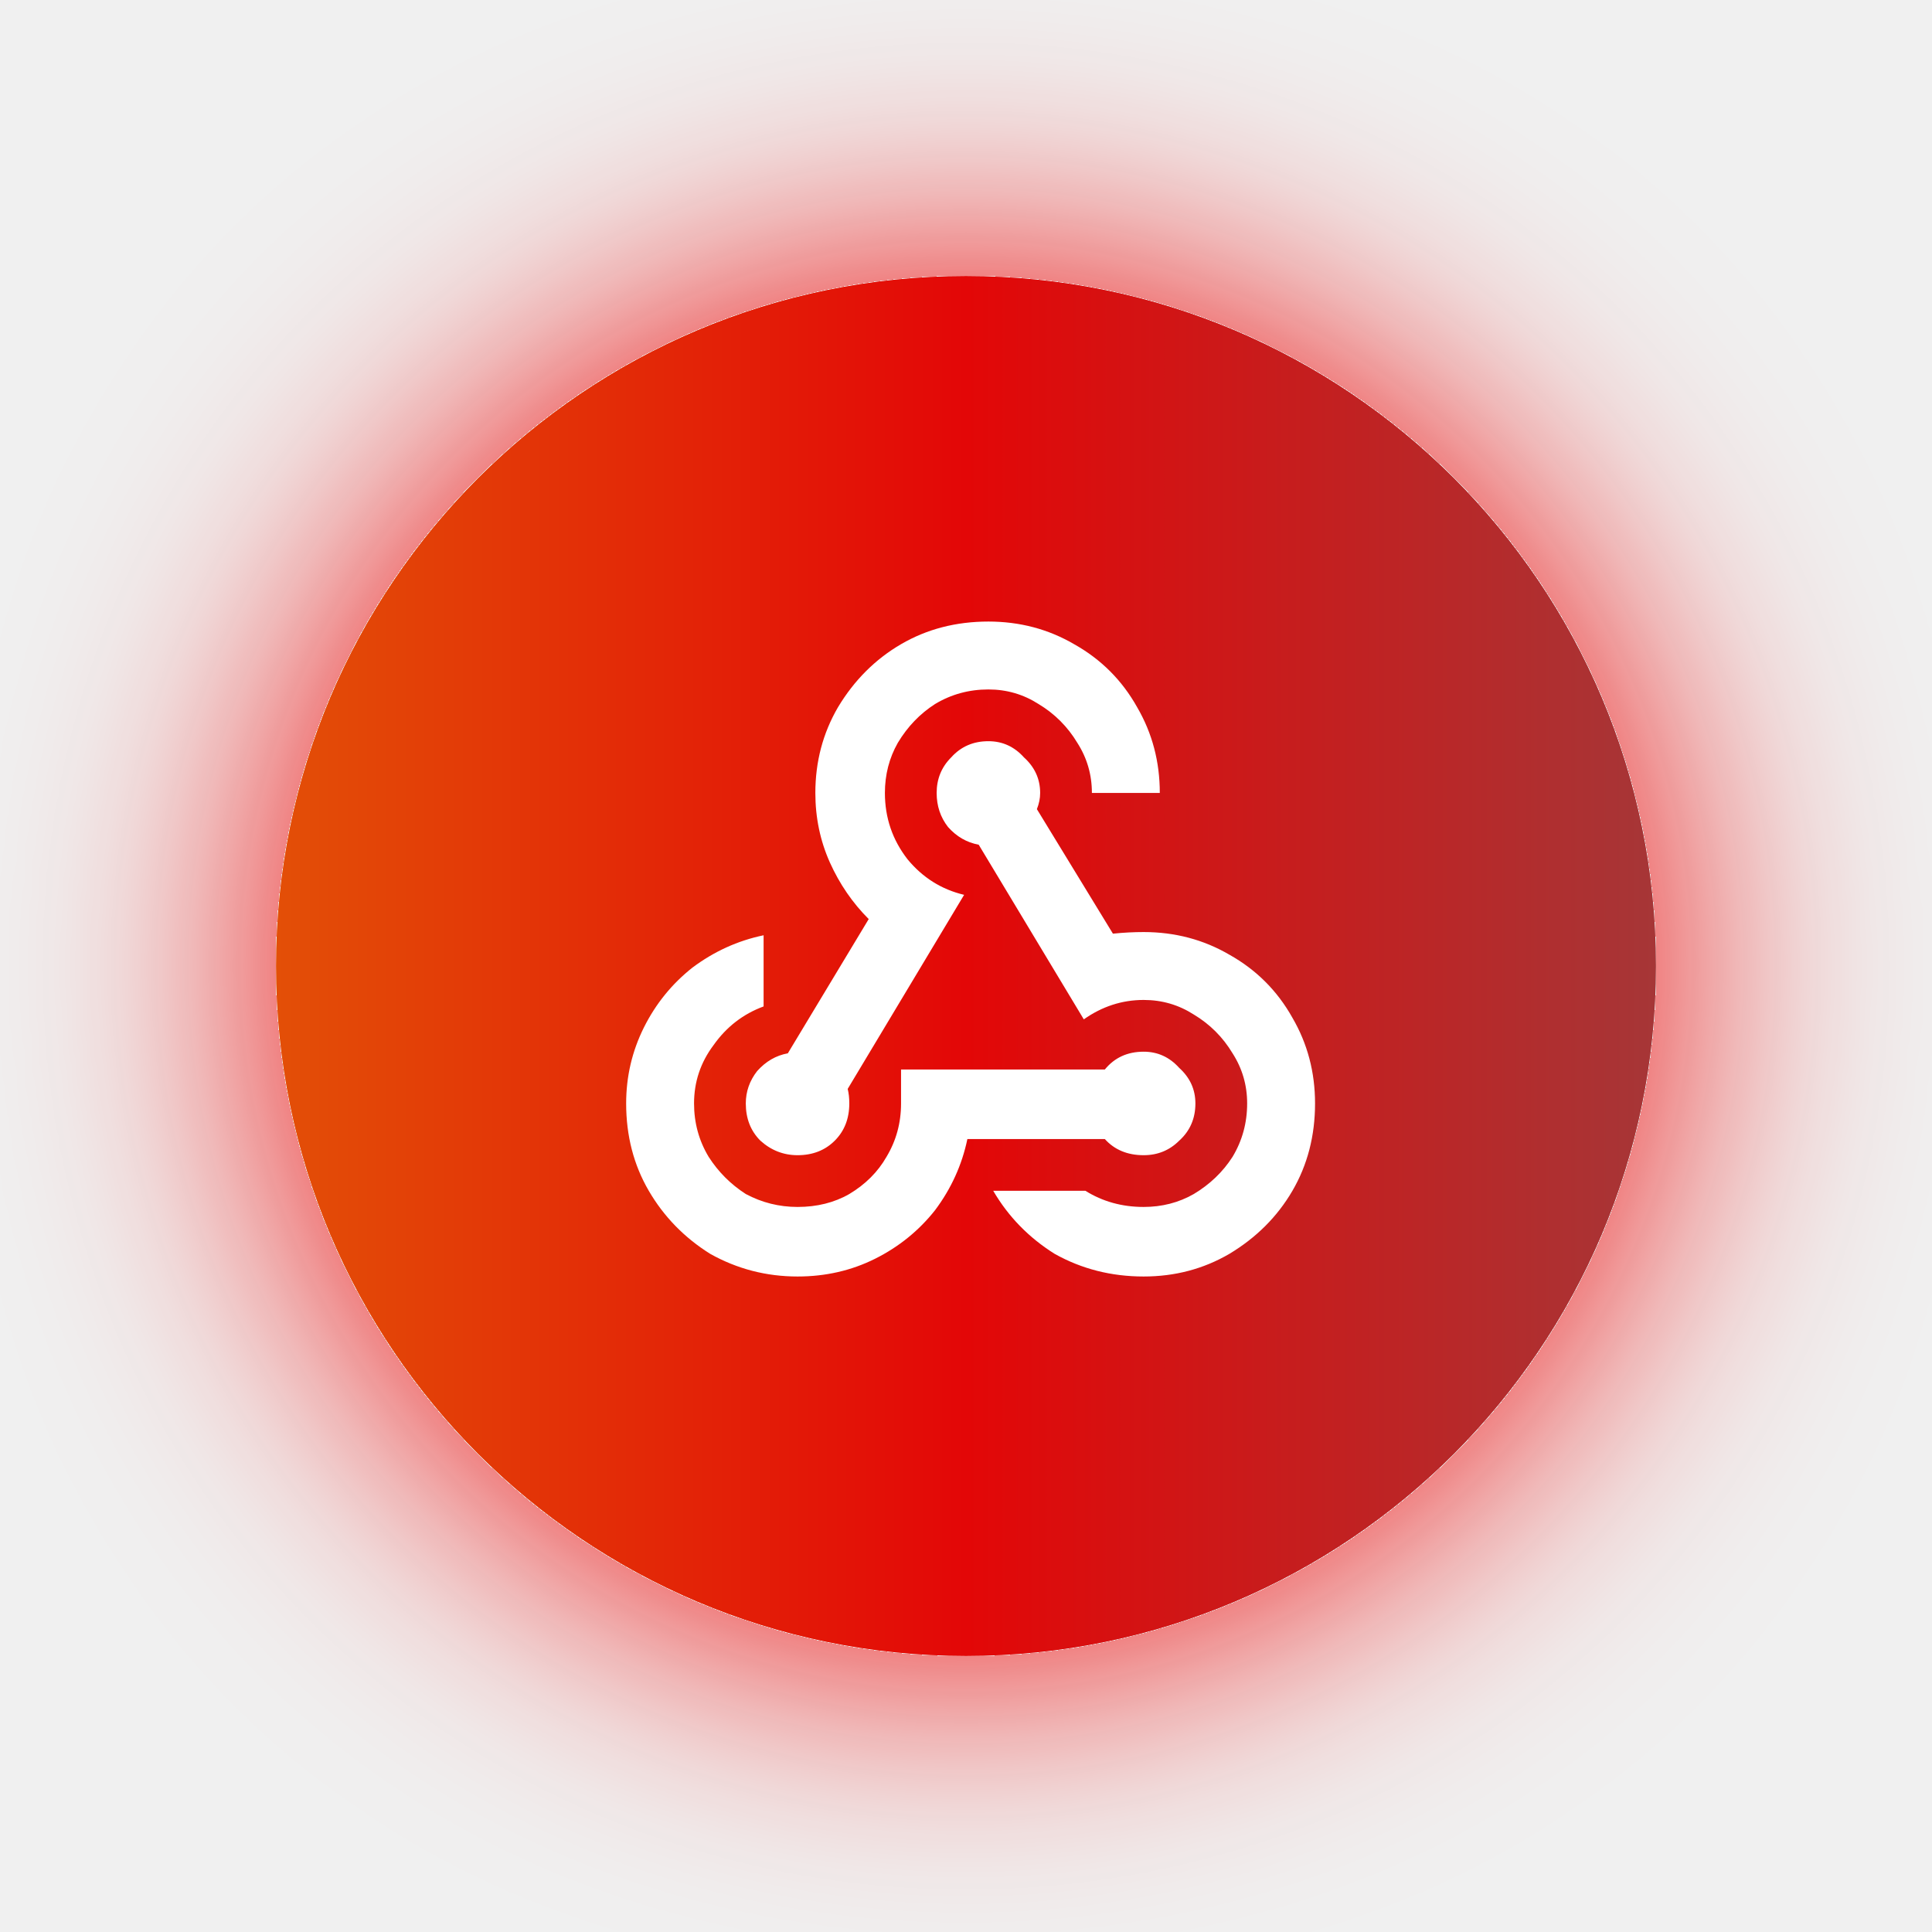
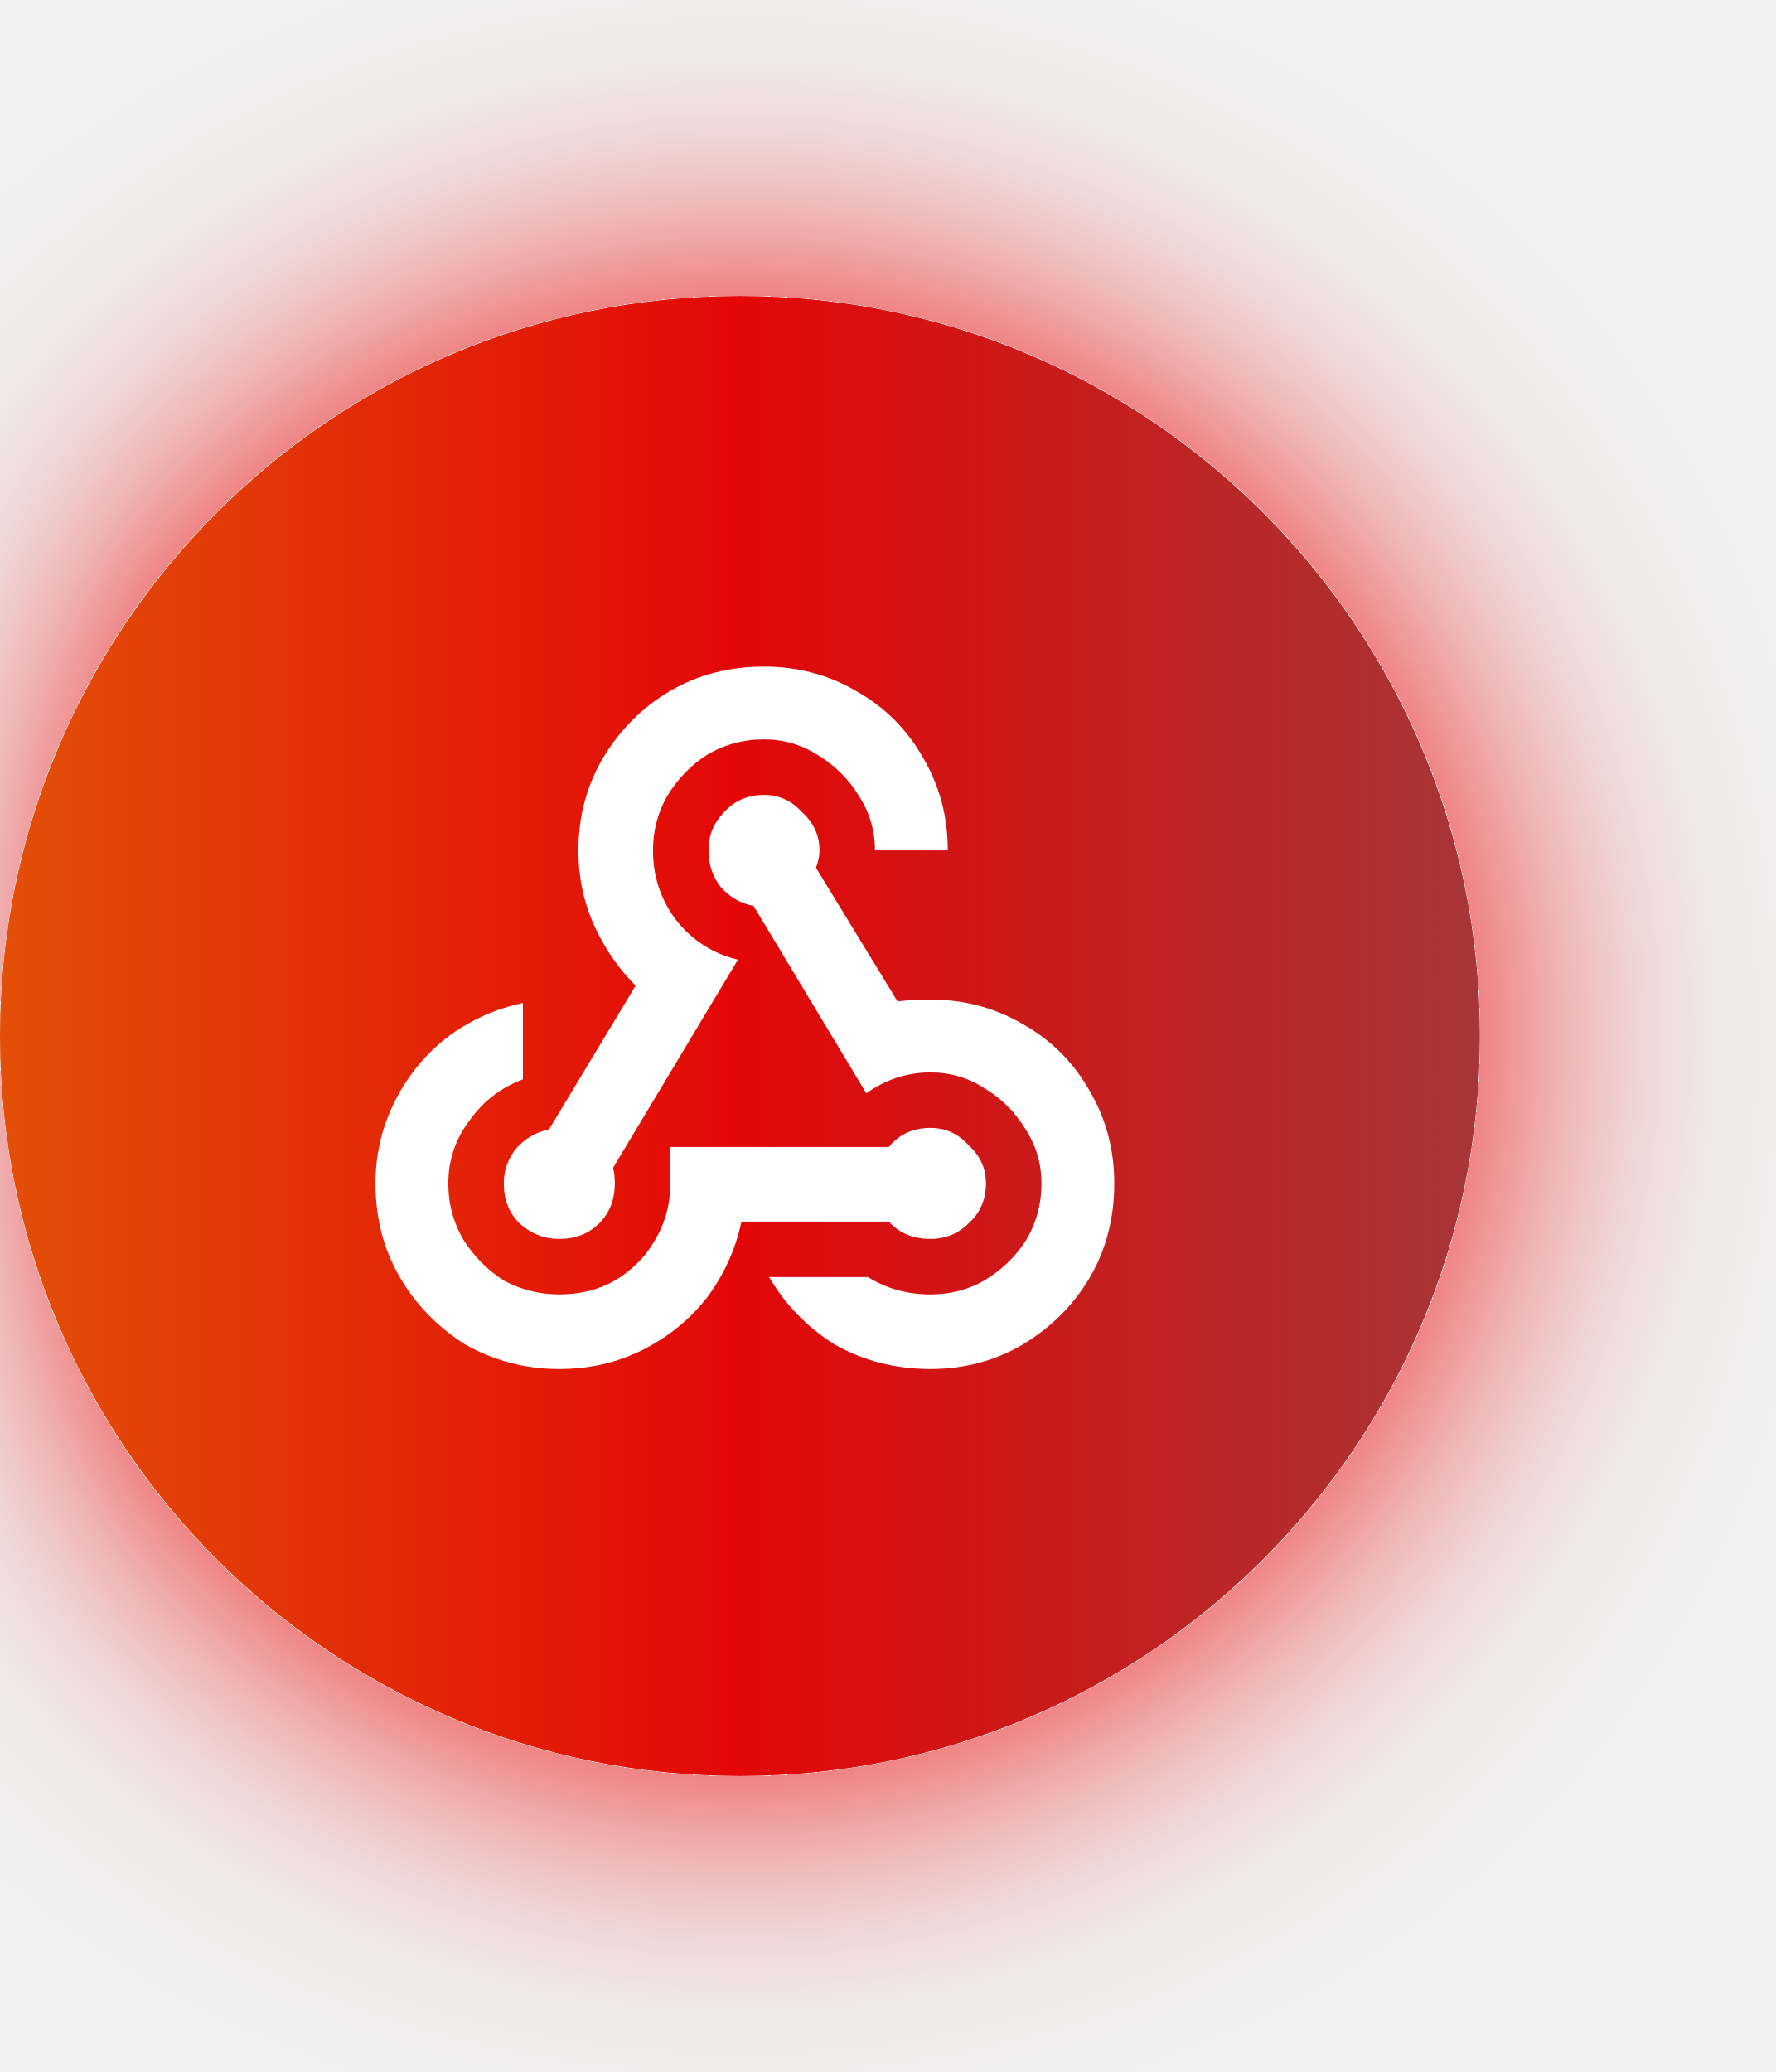
- <svg xmlns="http://www.w3.org/2000/svg" width="42" height="42" viewBox="0 0 42 42" fill="none">
-   <g filter="url(#filter0_d_390_1869)">
-     <rect x="6" y="6" width="30" height="30" rx="15" fill="url(#paint0_linear_390_1869)" />
-     <path d="M19.588 23.25H24.018C24.229 22.992 24.51 22.863 24.862 22.863C25.166 22.863 25.424 22.98 25.635 23.215C25.869 23.426 25.987 23.684 25.987 23.988C25.987 24.316 25.869 24.586 25.635 24.797C25.424 25.008 25.166 25.113 24.862 25.113C24.51 25.113 24.229 24.996 24.018 24.762H21.03C20.913 25.324 20.678 25.84 20.327 26.309C19.975 26.754 19.541 27.105 19.026 27.363C18.51 27.621 17.948 27.75 17.338 27.75C16.659 27.75 16.026 27.586 15.44 27.258C14.877 26.906 14.432 26.449 14.104 25.887C13.776 25.324 13.612 24.691 13.612 23.988C13.612 23.402 13.741 22.852 13.998 22.336C14.256 21.82 14.608 21.387 15.053 21.035C15.522 20.684 16.038 20.449 16.6 20.332V21.879C16.155 22.043 15.791 22.324 15.51 22.723C15.229 23.098 15.088 23.52 15.088 23.988C15.088 24.41 15.194 24.797 15.405 25.148C15.616 25.477 15.885 25.746 16.213 25.957C16.565 26.145 16.94 26.238 17.338 26.238C17.76 26.238 18.135 26.145 18.463 25.957C18.815 25.746 19.084 25.477 19.272 25.148C19.483 24.797 19.588 24.41 19.588 23.988V23.25ZM21.487 14.988C21.885 14.988 22.248 15.094 22.577 15.305C22.928 15.516 23.209 15.797 23.42 16.148C23.631 16.477 23.737 16.84 23.737 17.238H25.213C25.213 16.559 25.049 15.938 24.721 15.375C24.393 14.789 23.936 14.332 23.35 14.004C22.788 13.676 22.166 13.512 21.487 13.512C20.784 13.512 20.151 13.676 19.588 14.004C19.026 14.332 18.569 14.789 18.217 15.375C17.889 15.938 17.725 16.559 17.725 17.238C17.725 17.777 17.831 18.281 18.041 18.75C18.252 19.219 18.534 19.629 18.885 19.98L17.127 22.898C16.869 22.945 16.647 23.074 16.459 23.285C16.295 23.496 16.213 23.73 16.213 23.988C16.213 24.316 16.319 24.586 16.53 24.797C16.764 25.008 17.034 25.113 17.338 25.113C17.666 25.113 17.936 25.008 18.147 24.797C18.358 24.586 18.463 24.316 18.463 23.988C18.463 23.871 18.452 23.766 18.428 23.672L20.959 19.453C20.467 19.336 20.057 19.078 19.729 18.68C19.401 18.258 19.237 17.777 19.237 17.238C19.237 16.84 19.331 16.477 19.518 16.148C19.729 15.797 19.998 15.516 20.327 15.305C20.678 15.094 21.065 14.988 21.487 14.988ZM24.862 21.738C24.393 21.738 23.959 21.879 23.561 22.16L21.276 18.363C21.018 18.316 20.795 18.188 20.608 17.977C20.444 17.766 20.362 17.52 20.362 17.238C20.362 16.934 20.467 16.676 20.678 16.465C20.889 16.23 21.159 16.113 21.487 16.113C21.791 16.113 22.049 16.23 22.26 16.465C22.494 16.676 22.612 16.934 22.612 17.238C22.612 17.355 22.588 17.473 22.541 17.59L24.194 20.297C24.428 20.273 24.651 20.262 24.862 20.262C25.541 20.262 26.163 20.426 26.725 20.754C27.311 21.082 27.768 21.539 28.096 22.125C28.424 22.688 28.588 23.309 28.588 23.988C28.588 24.691 28.424 25.324 28.096 25.887C27.768 26.449 27.311 26.906 26.725 27.258C26.163 27.586 25.541 27.75 24.862 27.75C24.159 27.75 23.514 27.586 22.928 27.258C22.366 26.906 21.92 26.449 21.592 25.887H23.596C23.971 26.121 24.393 26.238 24.862 26.238C25.26 26.238 25.623 26.145 25.952 25.957C26.303 25.746 26.584 25.477 26.795 25.148C27.006 24.797 27.112 24.41 27.112 23.988C27.112 23.59 27.006 23.227 26.795 22.898C26.584 22.547 26.303 22.266 25.952 22.055C25.623 21.844 25.26 21.738 24.862 21.738Z" fill="white" />
+ <svg xmlns="http://www.w3.org/2000/svg" width="36" height="42" viewBox="0 0 36 42" fill="none">
+   <g filter="url(#filter0_d_104_2681)">
+     <rect y="6" width="30" height="30" rx="15" fill="url(#paint0_linear_104_2681)" />
+     <path d="M13.588 23.25H18.018C18.229 22.992 18.51 22.863 18.862 22.863C19.166 22.863 19.424 22.98 19.635 23.215C19.869 23.426 19.987 23.684 19.987 23.988C19.987 24.316 19.869 24.586 19.635 24.797C19.424 25.008 19.166 25.113 18.862 25.113C18.51 25.113 18.229 24.996 18.018 24.762H15.03C14.912 25.324 14.678 25.84 14.327 26.309C13.975 26.754 13.541 27.105 13.026 27.363C12.51 27.621 11.948 27.75 11.338 27.75C10.659 27.75 10.026 27.586 9.44 27.258C8.877 26.906 8.432 26.449 8.104 25.887C7.776 25.324 7.612 24.691 7.612 23.988C7.612 23.402 7.741 22.852 7.998 22.336C8.256 21.82 8.608 21.387 9.053 21.035C9.522 20.684 10.037 20.449 10.6 20.332V21.879C10.155 22.043 9.791 22.324 9.51 22.723C9.229 23.098 9.088 23.52 9.088 23.988C9.088 24.41 9.194 24.797 9.405 25.148C9.616 25.477 9.885 25.746 10.213 25.957C10.565 26.145 10.94 26.238 11.338 26.238C11.76 26.238 12.135 26.145 12.463 25.957C12.815 25.746 13.084 25.477 13.272 25.148C13.483 24.797 13.588 24.41 13.588 23.988V23.25ZM15.487 14.988C15.885 14.988 16.248 15.094 16.577 15.305C16.928 15.516 17.209 15.797 17.42 16.148C17.631 16.477 17.737 16.84 17.737 17.238H19.213C19.213 16.559 19.049 15.938 18.721 15.375C18.393 14.789 17.936 14.332 17.35 14.004C16.788 13.676 16.166 13.512 15.487 13.512C14.784 13.512 14.151 13.676 13.588 14.004C13.026 14.332 12.569 14.789 12.217 15.375C11.889 15.938 11.725 16.559 11.725 17.238C11.725 17.777 11.831 18.281 12.041 18.75C12.252 19.219 12.534 19.629 12.885 19.98L11.127 22.898C10.87 22.945 10.647 23.074 10.459 23.285C10.295 23.496 10.213 23.73 10.213 23.988C10.213 24.316 10.319 24.586 10.53 24.797C10.764 25.008 11.034 25.113 11.338 25.113C11.666 25.113 11.936 25.008 12.147 24.797C12.358 24.586 12.463 24.316 12.463 23.988C12.463 23.871 12.452 23.766 12.428 23.672L14.959 19.453C14.467 19.336 14.057 19.078 13.729 18.68C13.401 18.258 13.237 17.777 13.237 17.238C13.237 16.84 13.331 16.477 13.518 16.148C13.729 15.797 13.998 15.516 14.327 15.305C14.678 15.094 15.065 14.988 15.487 14.988ZM18.862 21.738C18.393 21.738 17.959 21.879 17.561 22.16L15.276 18.363C15.018 18.316 14.795 18.188 14.608 17.977C14.444 17.766 14.362 17.52 14.362 17.238C14.362 16.934 14.467 16.676 14.678 16.465C14.889 16.23 15.159 16.113 15.487 16.113C15.791 16.113 16.049 16.23 16.26 16.465C16.494 16.676 16.612 16.934 16.612 17.238C16.612 17.355 16.588 17.473 16.541 17.59L18.194 20.297C18.428 20.273 18.651 20.262 18.862 20.262C19.541 20.262 20.163 20.426 20.725 20.754C21.311 21.082 21.768 21.539 22.096 22.125C22.424 22.688 22.588 23.309 22.588 23.988C22.588 24.691 22.424 25.324 22.096 25.887C21.768 26.449 21.311 26.906 20.725 27.258C20.163 27.586 19.541 27.75 18.862 27.75C18.159 27.75 17.514 27.586 16.928 27.258C16.366 26.906 15.92 26.449 15.592 25.887H17.596C17.971 26.121 18.393 26.238 18.862 26.238C19.26 26.238 19.623 26.145 19.952 25.957C20.303 25.746 20.584 25.477 20.795 25.148C21.006 24.797 21.112 24.41 21.112 23.988C21.112 23.59 21.006 23.227 20.795 22.898C20.584 22.547 20.303 22.266 19.952 22.055C19.623 21.844 19.26 21.738 18.862 21.738Z" fill="white" />
  </g>
  <defs>
-     <filter id="filter0_d_390_1869" x="0" y="0" width="42" height="42" filterUnits="userSpaceOnUse" color-interpolation-filters="sRGB">
+     <filter id="filter0_d_104_2681" x="-6" y="0" width="42" height="42" filterUnits="userSpaceOnUse" color-interpolation-filters="sRGB">
      <feFlood flood-opacity="0" result="BackgroundImageFix" />
      <feColorMatrix in="SourceAlpha" type="matrix" values="0 0 0 0 0 0 0 0 0 0 0 0 0 0 0 0 0 0 127 0" result="hardAlpha" />
      <feOffset />
      <feGaussianBlur stdDeviation="3" />
      <feComposite in2="hardAlpha" operator="out" />
      <feColorMatrix type="matrix" values="0 0 0 0 0.937 0 0 0 0 0.027 0 0 0 0 0.027 0 0 0 1 0" />
-       <feBlend mode="normal" in2="BackgroundImageFix" result="effect1_dropShadow_390_1869" />
-       <feBlend mode="normal" in="SourceGraphic" in2="effect1_dropShadow_390_1869" result="shape" />
+       <feBlend mode="normal" in2="BackgroundImageFix" result="effect1_dropShadow_104_2681" />
+       <feBlend mode="normal" in="SourceGraphic" in2="effect1_dropShadow_104_2681" result="shape" />
    </filter>
-     <linearGradient id="paint0_linear_390_1869" x1="6" y1="21" x2="36" y2="21" gradientUnits="userSpaceOnUse">
+     <linearGradient id="paint0_linear_104_2681" x1="0" y1="21" x2="30" y2="21" gradientUnits="userSpaceOnUse">
      <stop stop-color="#E34F07" />
      <stop offset="0.5" stop-color="#E30707" />
      <stop offset="1" stop-color="#A63637" />
    </linearGradient>
  </defs>
</svg>
